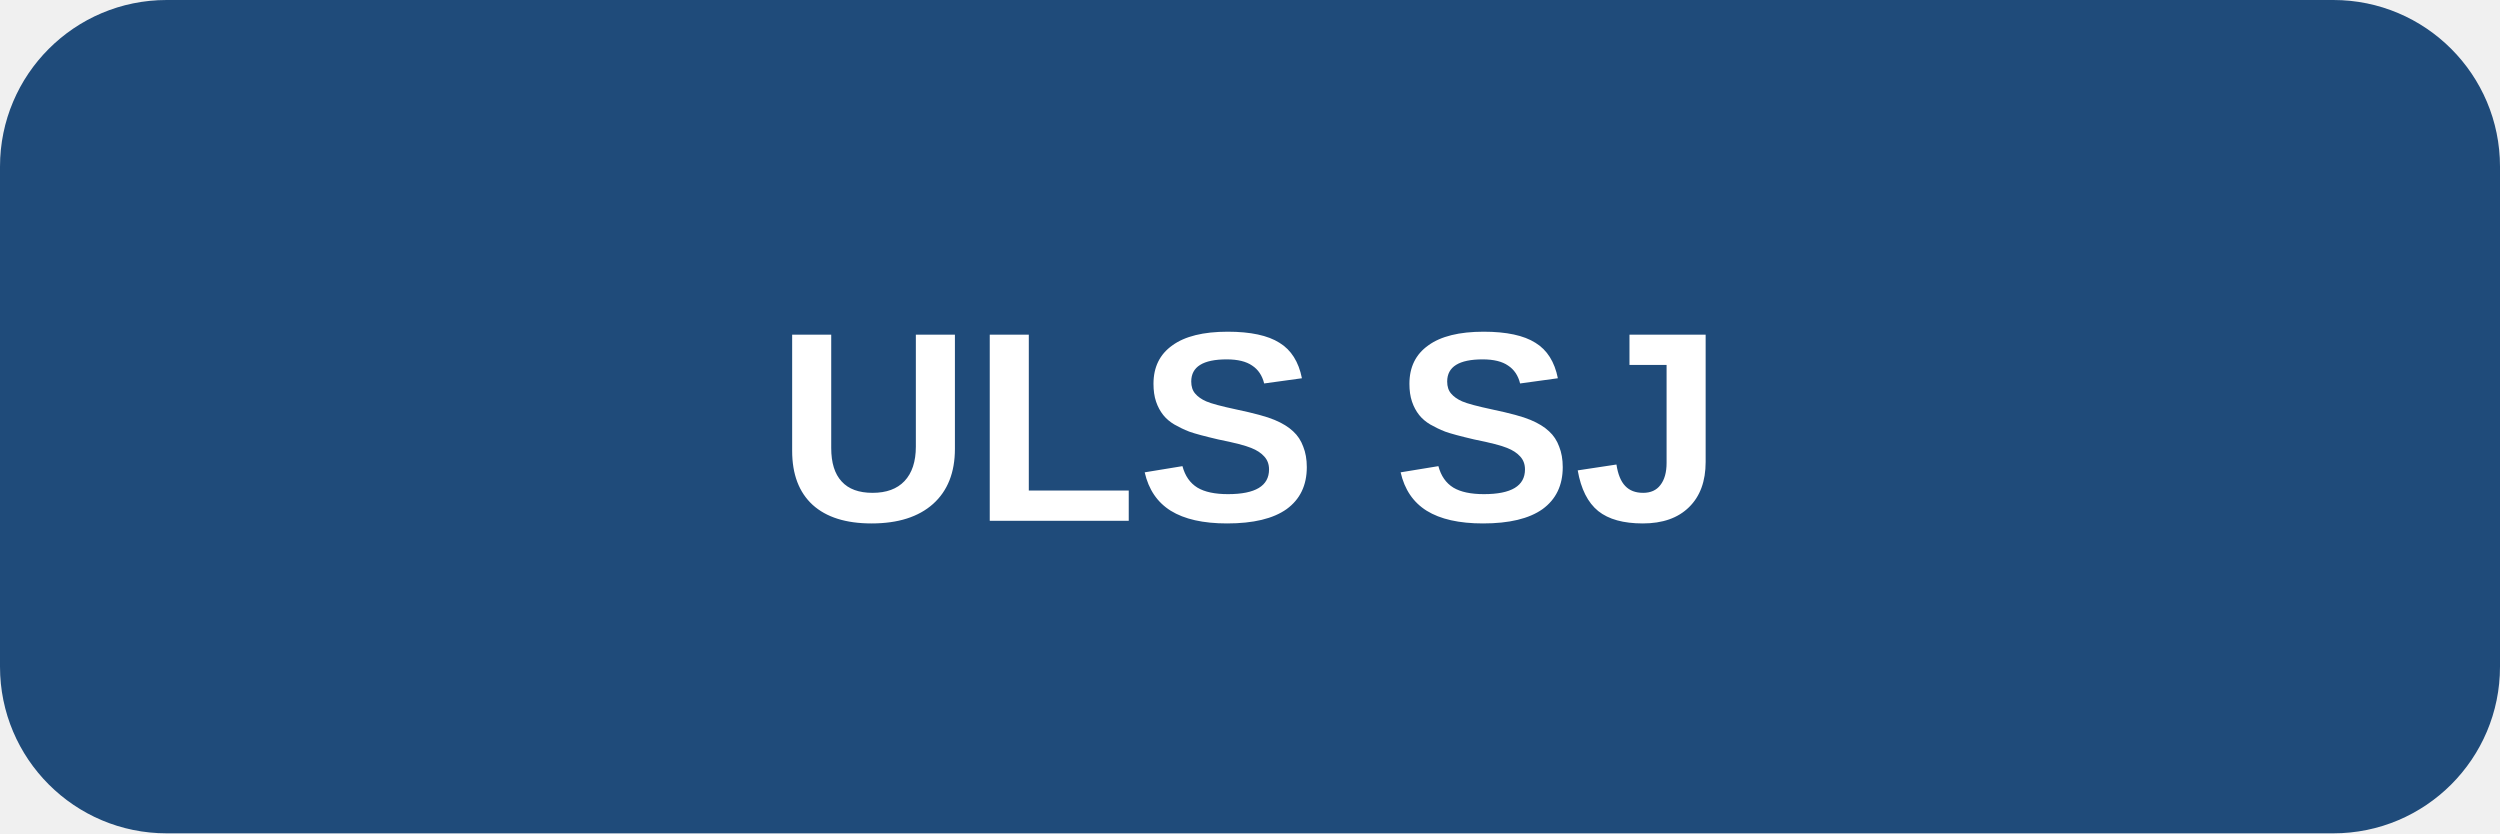
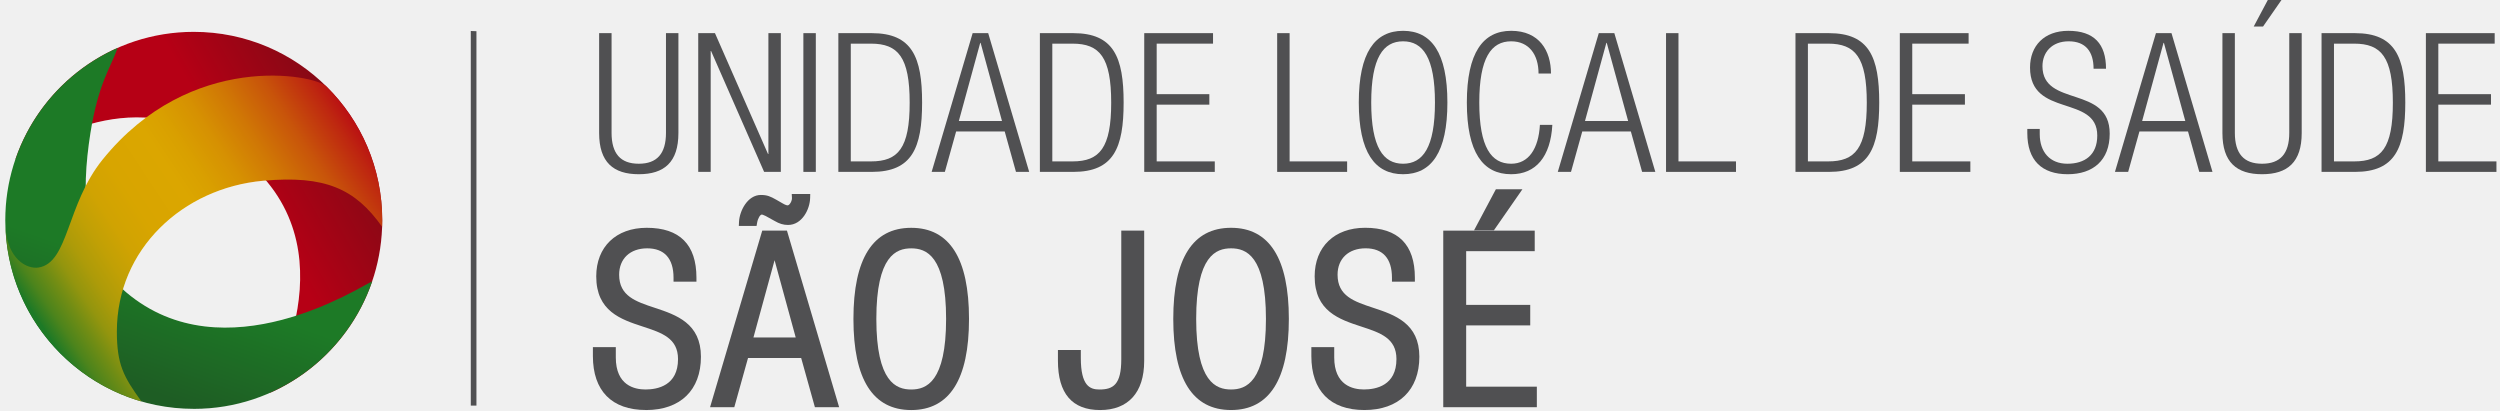
- <svg xmlns="http://www.w3.org/2000/svg" viewBox="0 0 120 40" role="img" aria-label="ULS SJ">
-   <rect width="120" height="40" rx="8" fill="#1F4B7A" />
-   <text x="60" y="25" text-anchor="middle" font-family="Arial, Helvetica, sans-serif" font-size="13" font-weight="700" fill="#FFFFFF">ULS SJ</text>
+ <svg xmlns="http://www.w3.org/2000/svg" id="Camada_1" viewBox="0 0 1286.57 211.42">
+   <defs>
+     <style>.cls-1{fill:url(#linear-gradient);}.cls-2{fill:#fff;}.cls-3{fill:#505052;}.cls-4{fill:url(#linear-gradient-3);}.cls-5{fill:url(#linear-gradient-2);}</style>
+     <linearGradient id="linear-gradient" x1="128.19" y1="97.08" x2="210.83" y2="49.66" gradientUnits="userSpaceOnUse">
+       <stop offset="0" stop-color="#b60015" />
+       <stop offset="1" stop-color="#6a0e15" />
+     </linearGradient>
+     <linearGradient id="linear-gradient-2" x1="69.81" y1="198.87" x2="96.71" y2="122.01" gradientUnits="userSpaceOnUse">
+       <stop offset="0" stop-color="#1e5d24" />
+       <stop offset=".7" stop-color="#1d7a26" />
+     </linearGradient>
+     <linearGradient id="linear-gradient-3" x1="22.25" y1="167.86" x2="186.71" y2="58.53" gradientUnits="userSpaceOnUse">
+       <stop offset="0" stop-color="#1d7a26" />
+       <stop offset="0" stop-color="#217a25" />
+       <stop offset=".04" stop-color="#4c841c" />
+       <stop offset=".09" stop-color="#728d14" />
+       <stop offset=".13" stop-color="#93950e" />
+       <stop offset=".18" stop-color="#ad9b09" />
+       <stop offset=".24" stop-color="#c1a005" />
+       <stop offset=".3" stop-color="#d0a302" />
+       <stop offset=".38" stop-color="#d8a500" />
+       <stop offset=".5" stop-color="#dba600" />
+       <stop offset=".56" stop-color="#d9a000" />
+       <stop offset=".64" stop-color="#d69102" />
+       <stop offset=".73" stop-color="#d07705" />
+       <stop offset=".83" stop-color="#c8540a" />
+       <stop offset=".93" stop-color="#be2610" />
+       <stop offset="1" stop-color="#b60015" />
+     </linearGradient>
+   </defs>
+   <path class="cls-3" d="m308.33,17.06v51.4c0,15,7.3,21.2,20.4,21.2s20.4-6.2,20.4-21.2V17.06h-6.4v51.3c0,10.7-4.6,15.9-14,15.9s-14-5.2-14-15.9V17.06h-6.4Z" />
+   <polygon class="cls-3" points="359.33 88.46 365.74 88.46 365.74 26.26 365.94 26.26 393.24 88.46 401.84 88.46 401.84 17.06 395.44 17.06 395.44 79.26 395.24 79.26 367.94 17.06 359.33 17.06 359.33 88.46" />
+   <rect class="cls-3" x="413.44" y="17.06" width="6.4" height="71.4" />
+   <path class="cls-3" d="m431.44,88.46h17.2c20.8,0,25.9-12.4,25.9-35.7s-5.1-35.7-25.9-35.7h-17.2v71.4Zm6.4-66h10.4c14,0,19.9,7,19.9,30.4s-5.9,30.2-19.9,30.2h-10.4V22.46Z" />
+   <path class="cls-3" d="m500.55,17.06l-21.1,71.4h6.8l5.8-20.8h25l5.8,20.8h6.8l-21.1-71.4h-8Zm-7.1,45.2l11-40.2h.2l11,40.2h-22.2Z" />
+   <path class="cls-3" d="m535.15,17.06v71.4h17.2c20.8,0,25.9-12.4,25.9-35.7s-5.1-35.7-25.9-35.7h-17.2Zm36.7,35.8c0,23.2-5.9,30.2-19.9,30.2h-10.4V22.46h10.4c14,0,19.9,7,19.9,30.4Z" />
+   <polygon class="cls-3" points="624.26 22.46 624.26 17.06 588.86 17.06 588.86 88.46 625.16 88.46 625.16 83.06 595.26 83.06 595.26 53.86 622.36 53.86 622.36 48.46 595.26 48.46 595.26 22.46 624.26 22.46" />
+   <polygon class="cls-3" points="657.27 88.46 693.27 88.46 693.27 83.06 663.67 83.06 663.67 17.06 657.27 17.06 657.27 88.46" />
+   <path class="cls-3" d="m722.07,15.86c-14.6,0-22.8,11.3-22.8,36.9s8.2,36.9,22.8,36.9,22.8-11.3,22.8-36.9-8.2-36.9-22.8-36.9Zm0,68.4c-10.2,0-16.4-8.4-16.4-31.5s6.2-31.5,16.4-31.5,16.4,8.4,16.4,31.5-6.2,31.5-16.4,31.5Z" />
+   <path class="cls-3" d="m798.88,64.26h-6.4c-.7,12.3-5.8,20-14.8,20-10.2,0-16.4-8.4-16.4-31.5s6.2-31.5,16.4-31.5c9.2,0,14.1,6.9,14.1,16.6h6.4c0-11.7-6-22-20.5-22s-22.8,11.3-22.8,36.9,8.2,36.9,22.8,36.9c12.8,0,20.3-9.1,21.2-25.4Z" />
+   <path class="cls-3" d="m801.68,88.46h6.8l5.8-20.8h25l5.8,20.8h6.8l-21.1-71.4h-8l-21.1,71.4Zm25.2-66.4l11,40.2h-22.2l11-40.2h.2Z" />
+   <polygon class="cls-3" points="857.39 17.06 857.39 88.46 893.39 88.46 893.39 83.06 863.79 83.06 863.79 17.06 857.39 17.06" />
+   <path class="cls-3" d="m941.2,17.06h-17.2v71.4h17.2c20.8,0,25.9-12.4,25.9-35.7s-5.1-35.7-25.9-35.7Zm-.4,66h-10.4V22.46h10.4c14,0,19.9,7,19.9,30.4s-5.9,30.2-19.9,30.2Z" />
+   <polygon class="cls-3" points="1014 83.06 984.1 83.06 984.1 53.86 1011.2 53.86 1011.2 48.46 984.1 48.46 984.1 22.46 1013.1 22.46 1013.1 17.06 977.7 17.06 977.7 88.46 1014 88.46 1014 83.06" />
+   <path class="cls-3" d="m1064.11,89.66c13,0,21.6-7.1,21.6-20.9,0-25.1-34.6-13.4-34.6-34.7,0-7.1,4.8-12.8,13.5-12.8s12.8,5.3,12.8,14.1h6.4c0-12.7-6.1-19.5-19.4-19.5-12.4,0-19.7,7.7-19.7,18.9,0,25.9,34.6,13.8,34.6,35,0,10-6.4,14.5-15.4,14.5s-14.2-6.1-14.2-15.2v-2.7h-6.4v2.1c0,14,7.4,21.2,20.8,21.2Z" />
+   <path class="cls-3" d="m1101.01,67.66h25l5.8,20.8h6.8l-21.1-71.4h-8l-21.1,71.4h6.8l5.8-20.8Zm12.4-45.6h.2l11,40.2h-22.2l11-40.2Z" />
+   <path class="cls-3" d="m1143.72,17.06v51.4c0,15,7.3,21.2,20.4,21.2s20.4-6.2,20.4-21.2V17.06h-6.4v51.3c0,10.7-4.6,15.9-14,15.9s-14-5.2-14-15.9V17.06h-6.4Z" />
+   <polygon class="cls-3" points="1174.42 -.45 1167.32 -.45 1159.82 13.66 1164.62 13.66 1174.42 -.45" />
+   <path class="cls-3" d="m1194.73,88.46h17.2c20.8,0,25.9-12.4,25.9-35.7s-5.1-35.7-25.9-35.7h-17.2v71.4Zm6.4-66h10.4c14,0,19.9,7,19.9,30.4s-5.9,30.2-19.9,30.2h-10.4V22.46Z" />
+   <polygon class="cls-3" points="1284.74 83.06 1254.83 83.06 1254.83 53.86 1281.93 53.86 1281.93 48.46 1254.83 48.46 1254.83 22.46 1283.83 22.46 1283.83 17.06 1248.43 17.06 1248.43 88.46 1284.74 88.46 1284.74 83.06" />
+   <path class="cls-3" d="m332.44,211.02c17.71,0,28.28-10.25,28.28-27.43s-12.6-21.5-23.71-25.17c-9.86-3.25-18.38-6.07-18.38-17.05,0-8.25,5.66-13.57,14.42-13.57s13.57,5.1,13.57,15.15v2h11.79v-2c0-17.07-8.61-25.72-25.6-25.72-15.77,0-25.97,9.81-25.97,24.99,0,17.99,12.75,22.17,24,25.85,9.71,3.18,18.09,5.93,18.09,16.73,0,13.61-10.49,15.64-16.74,15.64-5.71,0-15.28-2.14-15.28-16.49v-5.29h-11.79v4.55c0,17.92,9.7,27.79,27.31,27.79Z" />
+   <path class="cls-3" d="m384.93,184.25h27.38l7.06,25.3h12.47l-26.85-90.86h-12.72l-26.85,90.86h12.47l7.06-25.3Zm2.81-10.57l10.88-39.77,10.88,39.77h-21.77Z" />
+   <path class="cls-3" d="m405.31,105.68c-.26,0-1.04-.1-2.65-1.07l-3.18-1.83c-3.01-1.7-4.67-2.45-7.92-2.45-6.82,0-10.97,8.18-11.24,13.83l-.1,2.1h9.13l.29-1.66c.42-2.39,1.61-4.18,2.41-4.18.12,0,.61.05,1.95.72l4.58,2.53c2.54,1.49,4.56,2.1,6.97,2.1,7.2,0,11.23-8.06,11.37-13.87l.05-2.05h-9.52l.12,2.12c.05.81-.46,2.31-1.27,3.16-.24.25-.61.56-.99.56Z" />
+   <path class="cls-3" d="m439.2,164.13c0,31.12,10.01,46.89,29.74,46.89s29.74-15.78,29.74-46.89-10.01-46.89-29.74-46.89-29.74,15.78-29.74,46.89Zm29.74,36.32c-7.71,0-17.95-3.77-17.95-36.32s10.25-36.32,17.95-36.32,17.95,3.77,17.95,36.32-10.25,36.32-17.95,36.32Z" />
+   <path class="cls-3" d="m544.44,180.13v5.53c0,16.83,7.3,25.36,21.71,25.36s22.68-8.96,22.68-25.24v-67.09h-11.79v66.24c0,12.98-4.13,15.52-11.26,15.52-4.96,0-9.56-1.97-9.56-16.25v-4.07h-11.79Z" />
+   <path class="cls-3" d="m633.54,117.23c-19.73,0-29.74,15.78-29.74,46.89s10.01,46.89,29.74,46.89,29.74-15.78,29.74-46.89-10.01-46.89-29.74-46.89Zm0,83.21c-7.71,0-17.95-3.77-17.95-36.32s10.25-36.32,17.95-36.32,17.95,3.77,17.95,36.32-10.25,36.32-17.95,36.32Z" />
+   <path class="cls-3" d="m674.86,178.67v4.55c0,17.92,9.7,27.79,27.3,27.79s28.28-10.25,28.28-27.43-12.6-21.5-23.71-25.17c-9.86-3.25-18.38-6.07-18.38-17.05,0-8.25,5.66-13.57,14.42-13.57s13.57,5.1,13.57,15.15v2h11.79v-2c0-17.07-8.61-25.72-25.6-25.72-15.77,0-25.97,9.81-25.97,24.99,0,17.99,12.75,22.17,24,25.85,9.71,3.18,18.09,5.93,18.09,16.73,0,13.61-10.49,15.64-16.74,15.64-5.71,0-15.28-2.14-15.28-16.49v-5.29h-11.79Z" />
+   <polygon class="cls-3" points="758.57 118.56 768.78 118.56 783.48 97.4 769.82 97.4 758.57 118.56" />
+   <polygon class="cls-3" points="742.74 209.56 790.9 209.56 790.9 198.99 754.53 198.99 754.53 167.46 787.5 167.46 787.5 156.9 754.53 156.9 754.53 129.26 789.81 129.26 789.81 118.69 742.74 118.69 742.74 209.56" />
+   <polygon class="cls-3" points="242.28 208.75 245.19 208.75 245.19 16.06 242.28 15.95 242.28 208.75" />
+   <path class="cls-2" d="m170.95,179.24c.62-.67,1.23-1.35,1.83-2.03.21-.24.42-.49.63-.73.57-.67,1.14-1.34,1.69-2.03.22-.27.43-.54.65-.81.53-.67,1.05-1.35,1.57-2.03.22-.29.44-.59.65-.88.49-.67.98-1.35,1.45-2.04.22-.32.44-.63.65-.95.46-.68.9-1.36,1.34-2.05.22-.34.44-.67.65-1.02.42-.68.83-1.36,1.23-2.05.21-.36.43-.72.64-1.09.38-.67.75-1.35,1.12-2.03.21-.39.43-.78.64-1.17.34-.65.66-1.31.99-1.97.22-.44.44-.87.65-1.31.26-.55.51-1.12.76-1.68,1.13-2.5,2.16-5.05,3.08-7.65.06-.17.13-.34.19-.52.05-.15.11-.29.16-.43,0,0-.01,0-.02,0,3.04-8.91,4.82-18.39,5.12-28.25.04-1,.06-2.13.06-3.14,0-26.59-10.57-50.66-27.99-68.15-.24-.24-.48-.49-.72-.73-.03-.03-.05-.05-.08-.08,0,0-.02-.01-.02-.02-17.52-17.33-41.61-28.03-68.21-28.03-13.94,0-27.18,2.96-39.16,8.26,0,0,0-.02,0-.02-.33.15-.66.31-1,.46-.48.22-.95.44-1.43.66-.62.3-1.24.6-1.86.91-.46.23-.92.46-1.37.7-.63.33-1.25.67-1.88,1.01-.43.24-.86.47-1.28.71-.66.37-1.3.76-1.95,1.15-.38.23-.76.45-1.13.68-.73.45-1.44.92-2.16,1.39-.28.19-.57.36-.85.55-.96.65-1.91,1.31-2.84,1.99-.03.02-.05.04-.08.06-2,1.45-3.94,2.98-5.81,4.58,0,0,0,0,0,0-.92.78-1.83,1.59-2.72,2.4-.08.07-.16.15-.24.23-.81.75-1.61,1.51-2.4,2.29-.1.1-.2.2-.3.3-.77.76-1.52,1.54-2.26,2.33-.1.1-.19.21-.29.31-.75.8-1.48,1.61-2.2,2.44-.08.09-.15.17-.23.26-.74.86-1.47,1.73-2.18,2.61-.04.05-.09.11-.13.16-.75.93-1.48,1.88-2.19,2.84,0,0,0,0-.01.01C9.79,71.82,2.7,91.77,2.7,113.38c0,53.61,43.45,97.04,97.04,97.04,13.94,0,27.17-2.96,39.15-8.25,0,0,0,.02,0,.02.33-.15.66-.31.99-.46.48-.22.96-.44,1.44-.67.64-.3,1.27-.62,1.91-.94.44-.22.87-.44,1.3-.66.67-.35,1.34-.72,2.01-1.08.38-.21.76-.42,1.14-.63.73-.42,1.45-.85,2.17-1.28.3-.18.61-.36.91-.55.84-.52,1.67-1.06,2.49-1.6.17-.11.35-.22.52-.34,4.06-2.73,7.9-5.76,11.49-9.05.11-.1.22-.21.34-.32.77-.71,1.53-1.43,2.27-2.17.17-.17.34-.34.5-.51.68-.68,1.35-1.37,2.01-2.07.2-.21.39-.43.59-.64ZM75.07,60.56c-7.71,5.72-15.25,12.83-22.34,21.63-3.5,4.35-6.3,8.93-8.64,13.52.05-8.9.99-18.1,2.43-27.26.27-1.69.54-3.29.83-4.83,8.44-2.28,17.81-3.63,27.72-3.06Zm-10.1,89.91c-.58-.49-1.14-1-1.7-1.51,9.3-31.17,38.28-52.85,72.09-55.93.52-.05,1.02-.08,1.53-.13,18.9,22.33,19.65,48.38,15.53,69.55-25.72,8.2-59.54,11.57-87.45-11.99Z" />
+   <path class="cls-1" d="m99.69,16.39c-42.58,0-78.76,27.49-91.77,65.66,5.95-2.64,53.3-39.53,102.29-10.66,75.74,42.91,32.06,120.96,28.69,130.79,34.07-15.05,57.81-49.12,57.81-88.75,0-53.59-43.4-97.04-97.01-97.04Z" />
+   <path class="cls-5" d="m99.76,210.42c42.59,0,78.75-27.47,91.79-65.64-5.95,2.62-75.98,48.39-126.56,5.69-22.48-18.99-23.38-50.71-18.45-82.02,4.11-25.95,10.64-34,14-43.81C26.51,39.69,2.71,73.75,2.71,113.37c0,53.61,43.45,97.04,97.04,97.04Z" />
+   <path class="cls-4" d="m52.74,82.18c-18.68,23.18-17.37,53.04-32.9,55.5-6.06.95-16.03-4.37-16.99-20.73,1.5,42.66,30.59,78.28,69.95,89.66-9.22-12.72-12.66-19.02-12.66-35.98,0-42.51,34.03-73.85,75.23-77.6,32.05-2.91,47.43,4.13,61.27,23.67.04-1.04.07-2.24.07-3.31,0-27-10.89-51.41-28.79-68.95-6.15-6.06-69.88-18.42-115.18,37.74Z" />
</svg>
